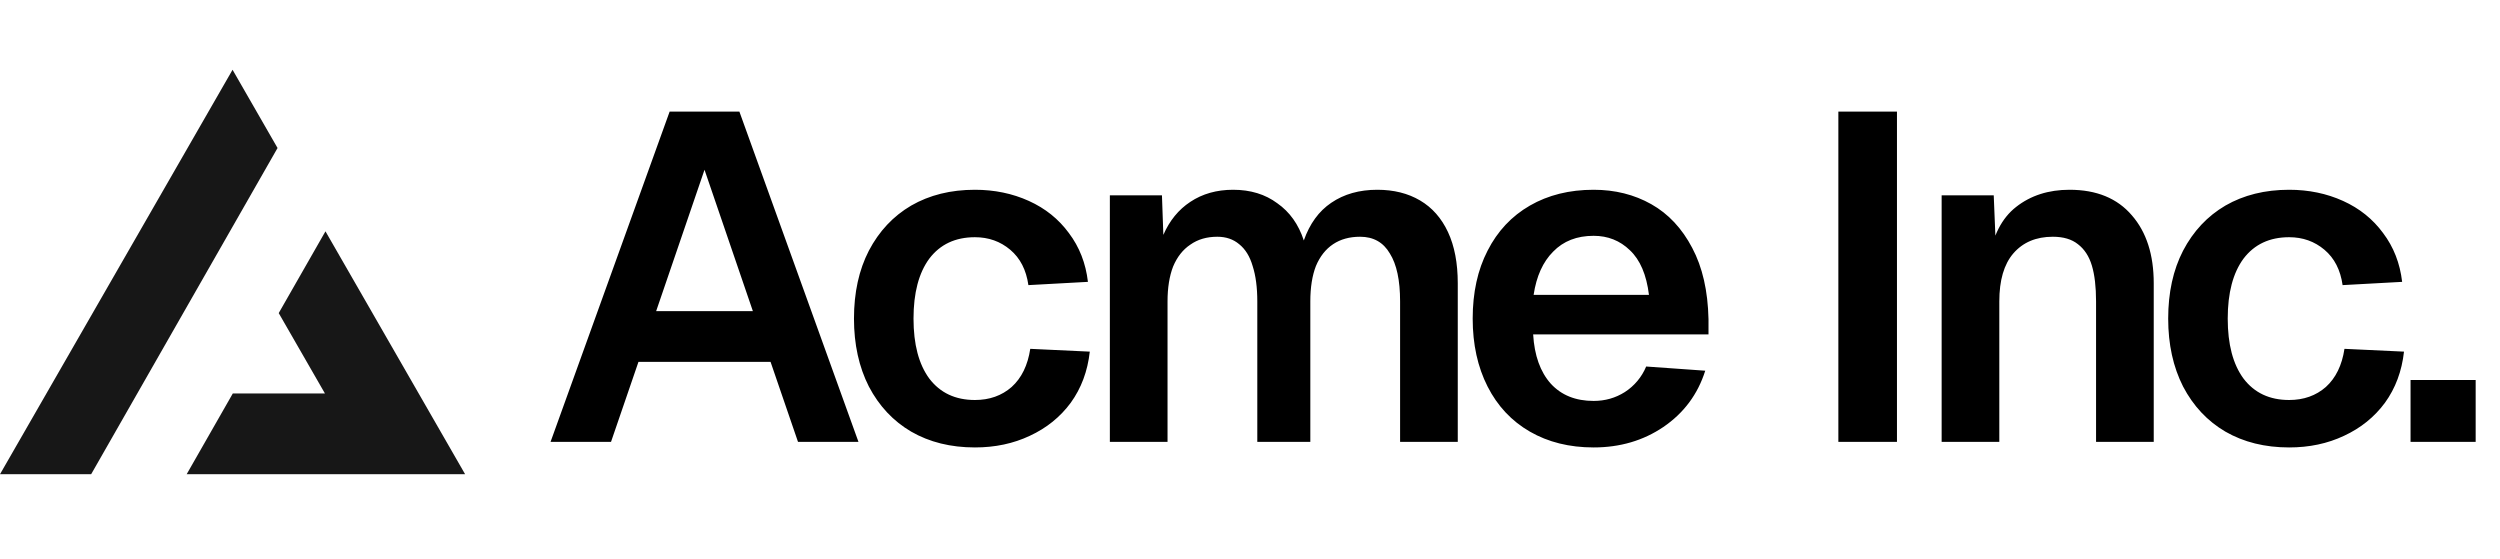
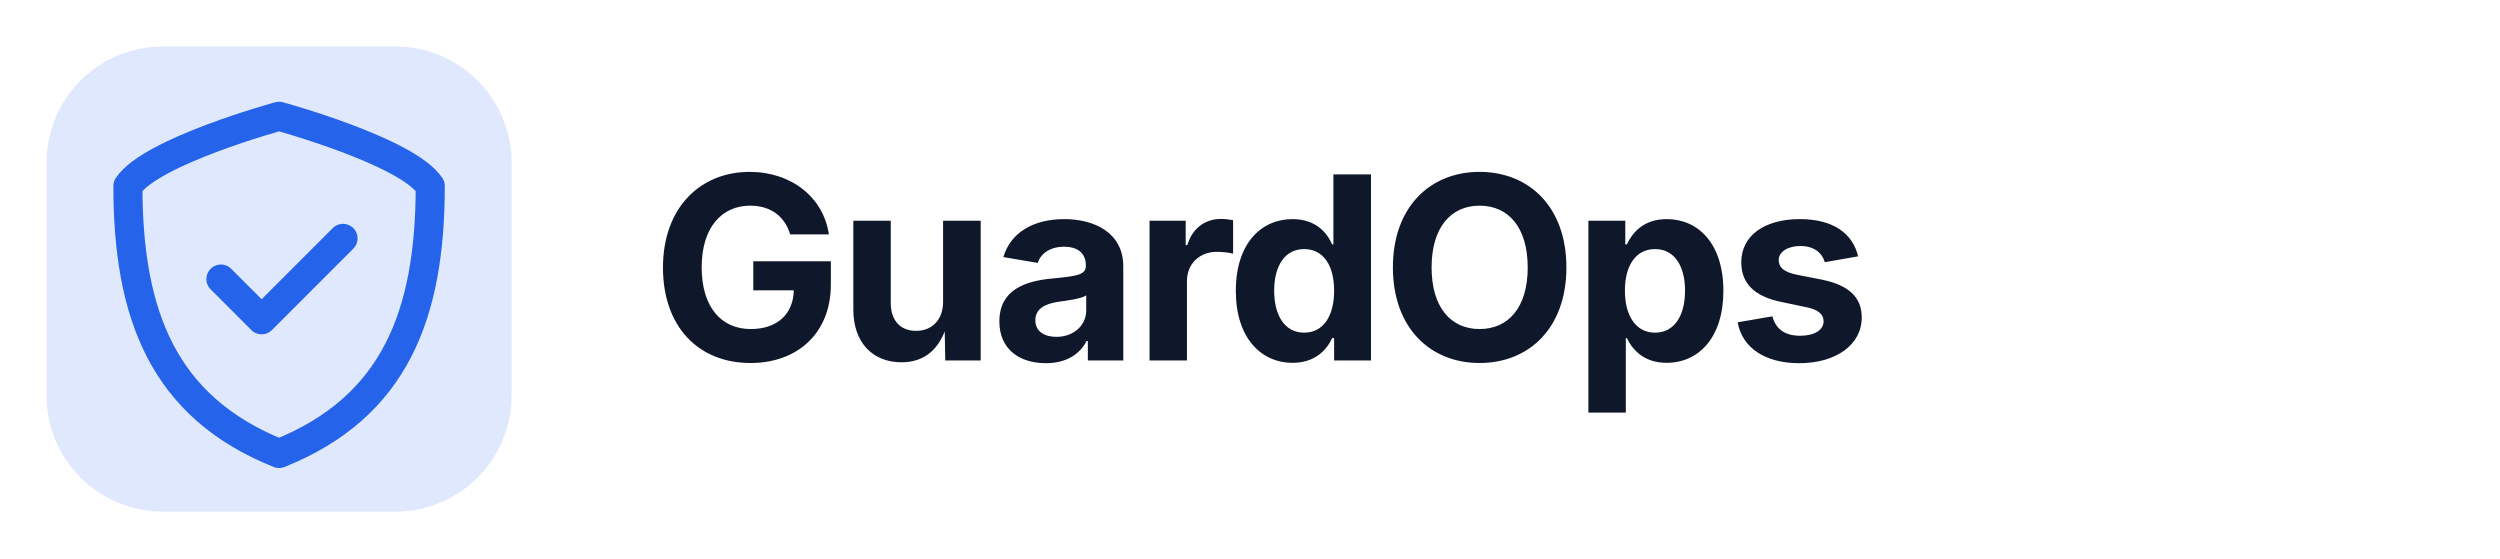
- <svg xmlns="http://www.w3.org/2000/svg" width="215" height="48" fill="none">
-   <path fill="#000" d="M57.588 9.6h6L73.828 38h-5.2l-2.36-6.88h-11.36L52.548 38h-5.2l10.24-28.4Zm7.16 17.16-4.16-12.16-4.16 12.16h8.32Zm23.694-2.24c-.186-1.307-.706-2.32-1.56-3.04-.853-.72-1.866-1.08-3.04-1.08-1.68 0-2.986.613-3.92 1.84-.906 1.227-1.36 2.947-1.36 5.16s.454 3.933 1.36 5.16c.934 1.227 2.24 1.84 3.92 1.84 1.254 0 2.307-.373 3.16-1.12.854-.773 1.387-1.867 1.6-3.28l5.12.24c-.186 1.68-.733 3.147-1.64 4.4-.906 1.227-2.08 2.173-3.52 2.84-1.413.667-2.986 1-4.72 1-2.08 0-3.906-.453-5.48-1.36-1.546-.907-2.76-2.2-3.64-3.88-.853-1.68-1.28-3.627-1.28-5.84 0-2.24.427-4.187 1.28-5.84.88-1.68 2.094-2.973 3.64-3.88 1.574-.907 3.4-1.36 5.48-1.36 1.68 0 3.227.32 4.64.96 1.414.64 2.56 1.56 3.44 2.76.907 1.2 1.454 2.6 1.64 4.2l-5.12.28Zm11.486-7.72.12 3.4c.534-1.227 1.307-2.173 2.32-2.84 1.04-.693 2.267-1.04 3.68-1.04 1.494 0 2.76.387 3.8 1.16 1.067.747 1.827 1.813 2.28 3.2.507-1.44 1.294-2.52 2.36-3.24 1.094-.747 2.414-1.12 3.96-1.12 1.414 0 2.64.307 3.68.92s1.84 1.52 2.4 2.72c.56 1.2.84 2.667.84 4.4V38h-4.96V25.92c0-1.813-.293-3.187-.88-4.12-.56-.96-1.413-1.44-2.56-1.44-.906 0-1.68.213-2.32.64-.64.427-1.133 1.053-1.48 1.88-.32.827-.48 1.84-.48 3.04V38h-4.56V25.92c0-1.2-.133-2.213-.4-3.04-.24-.827-.626-1.453-1.16-1.88-.506-.427-1.133-.64-1.88-.64-.906 0-1.68.227-2.32.68-.64.427-1.133 1.053-1.48 1.88-.32.827-.48 1.827-.48 3V38h-4.96V16.8h4.48Zm26.723 10.6c0-2.24.427-4.187 1.28-5.84.854-1.68 2.067-2.973 3.64-3.88 1.574-.907 3.4-1.36 5.48-1.36 1.84 0 3.494.413 4.96 1.24 1.467.827 2.64 2.08 3.52 3.76.88 1.653 1.347 3.693 1.4 6.12v1.32h-15.08c.107 1.813.614 3.227 1.52 4.24.907.987 2.134 1.48 3.68 1.48.987 0 1.88-.253 2.68-.76a4.803 4.803 0 0 0 1.84-2.2l5.08.36c-.64 2.027-1.84 3.64-3.6 4.84-1.733 1.173-3.733 1.76-6 1.76-2.08 0-3.906-.453-5.48-1.36-1.573-.907-2.786-2.2-3.64-3.88-.853-1.68-1.28-3.627-1.28-5.84Zm15.16-2.04c-.213-1.733-.76-3.013-1.64-3.84-.853-.827-1.893-1.24-3.12-1.24-1.44 0-2.6.453-3.48 1.36-.88.88-1.44 2.12-1.68 3.72h9.92ZM163.139 9.6V38h-5.04V9.6h5.04Zm8.322 7.2.24 5.88-.64-.36c.32-2.053 1.094-3.56 2.32-4.52 1.254-.987 2.787-1.48 4.6-1.48 2.32 0 4.107.733 5.36 2.2 1.254 1.44 1.88 3.387 1.88 5.84V38h-4.96V25.92c0-1.253-.12-2.28-.36-3.08-.24-.8-.64-1.413-1.2-1.84-.533-.427-1.253-.64-2.16-.64-1.44 0-2.573.48-3.4 1.44-.8.933-1.2 2.307-1.2 4.12V38h-4.96V16.8h4.48Zm30.003 7.72c-.186-1.307-.706-2.32-1.56-3.04-.853-.72-1.866-1.08-3.04-1.08-1.68 0-2.986.613-3.92 1.84-.906 1.227-1.36 2.947-1.36 5.16s.454 3.933 1.36 5.16c.934 1.227 2.24 1.84 3.92 1.84 1.254 0 2.307-.373 3.16-1.12.854-.773 1.387-1.867 1.6-3.28l5.12.24c-.186 1.68-.733 3.147-1.64 4.4-.906 1.227-2.08 2.173-3.52 2.84-1.413.667-2.986 1-4.72 1-2.08 0-3.906-.453-5.48-1.36-1.546-.907-2.76-2.2-3.64-3.88-.853-1.68-1.28-3.627-1.28-5.84 0-2.24.427-4.187 1.28-5.84.88-1.68 2.094-2.973 3.64-3.88 1.574-.907 3.4-1.36 5.48-1.36 1.68 0 3.227.32 4.64.96 1.414.64 2.56 1.56 3.44 2.76.907 1.2 1.454 2.6 1.64 4.2l-5.12.28Zm11.443 8.16V38h-5.6v-5.32h5.6Z" />
-   <path fill="#171717" fill-rule="evenodd" d="m7.839 40.783 16.03-28.054L20 6 0 40.783h7.839Zm8.214 0H40L27.99 19.894l-4.02 7.032 3.976 6.914H20.02l-3.967 6.943Z" clip-rule="evenodd" />
+ <svg xmlns="http://www.w3.org/2000/svg" width="215" height="48" fill="none" viewBox="0 0 215 48">
+   <rect width="40" height="40" x="4" y="4" rx="10" fill="#2563EB" opacity="0.15" />
+   <path d="M24 10C24 10 35 13 37 16C37 27 34 35 24 39C14 35 11 27 11 16C13 13 24 10 24 10Z" stroke="#2563EB" stroke-width="2.5" stroke-linecap="round" stroke-linejoin="round" />
+   <path d="M19 24L22.5 27.5L29.5 20.5" stroke="#2563EB" stroke-width="2.5" stroke-linecap="round" stroke-linejoin="round" />
+   <text x="56" y="31" font-family="system-ui, -apple-system, sans-serif" font-weight="700" font-size="22" fill="#0F172A" letter-spacing="-0.5">GuardOps</text>
</svg>
